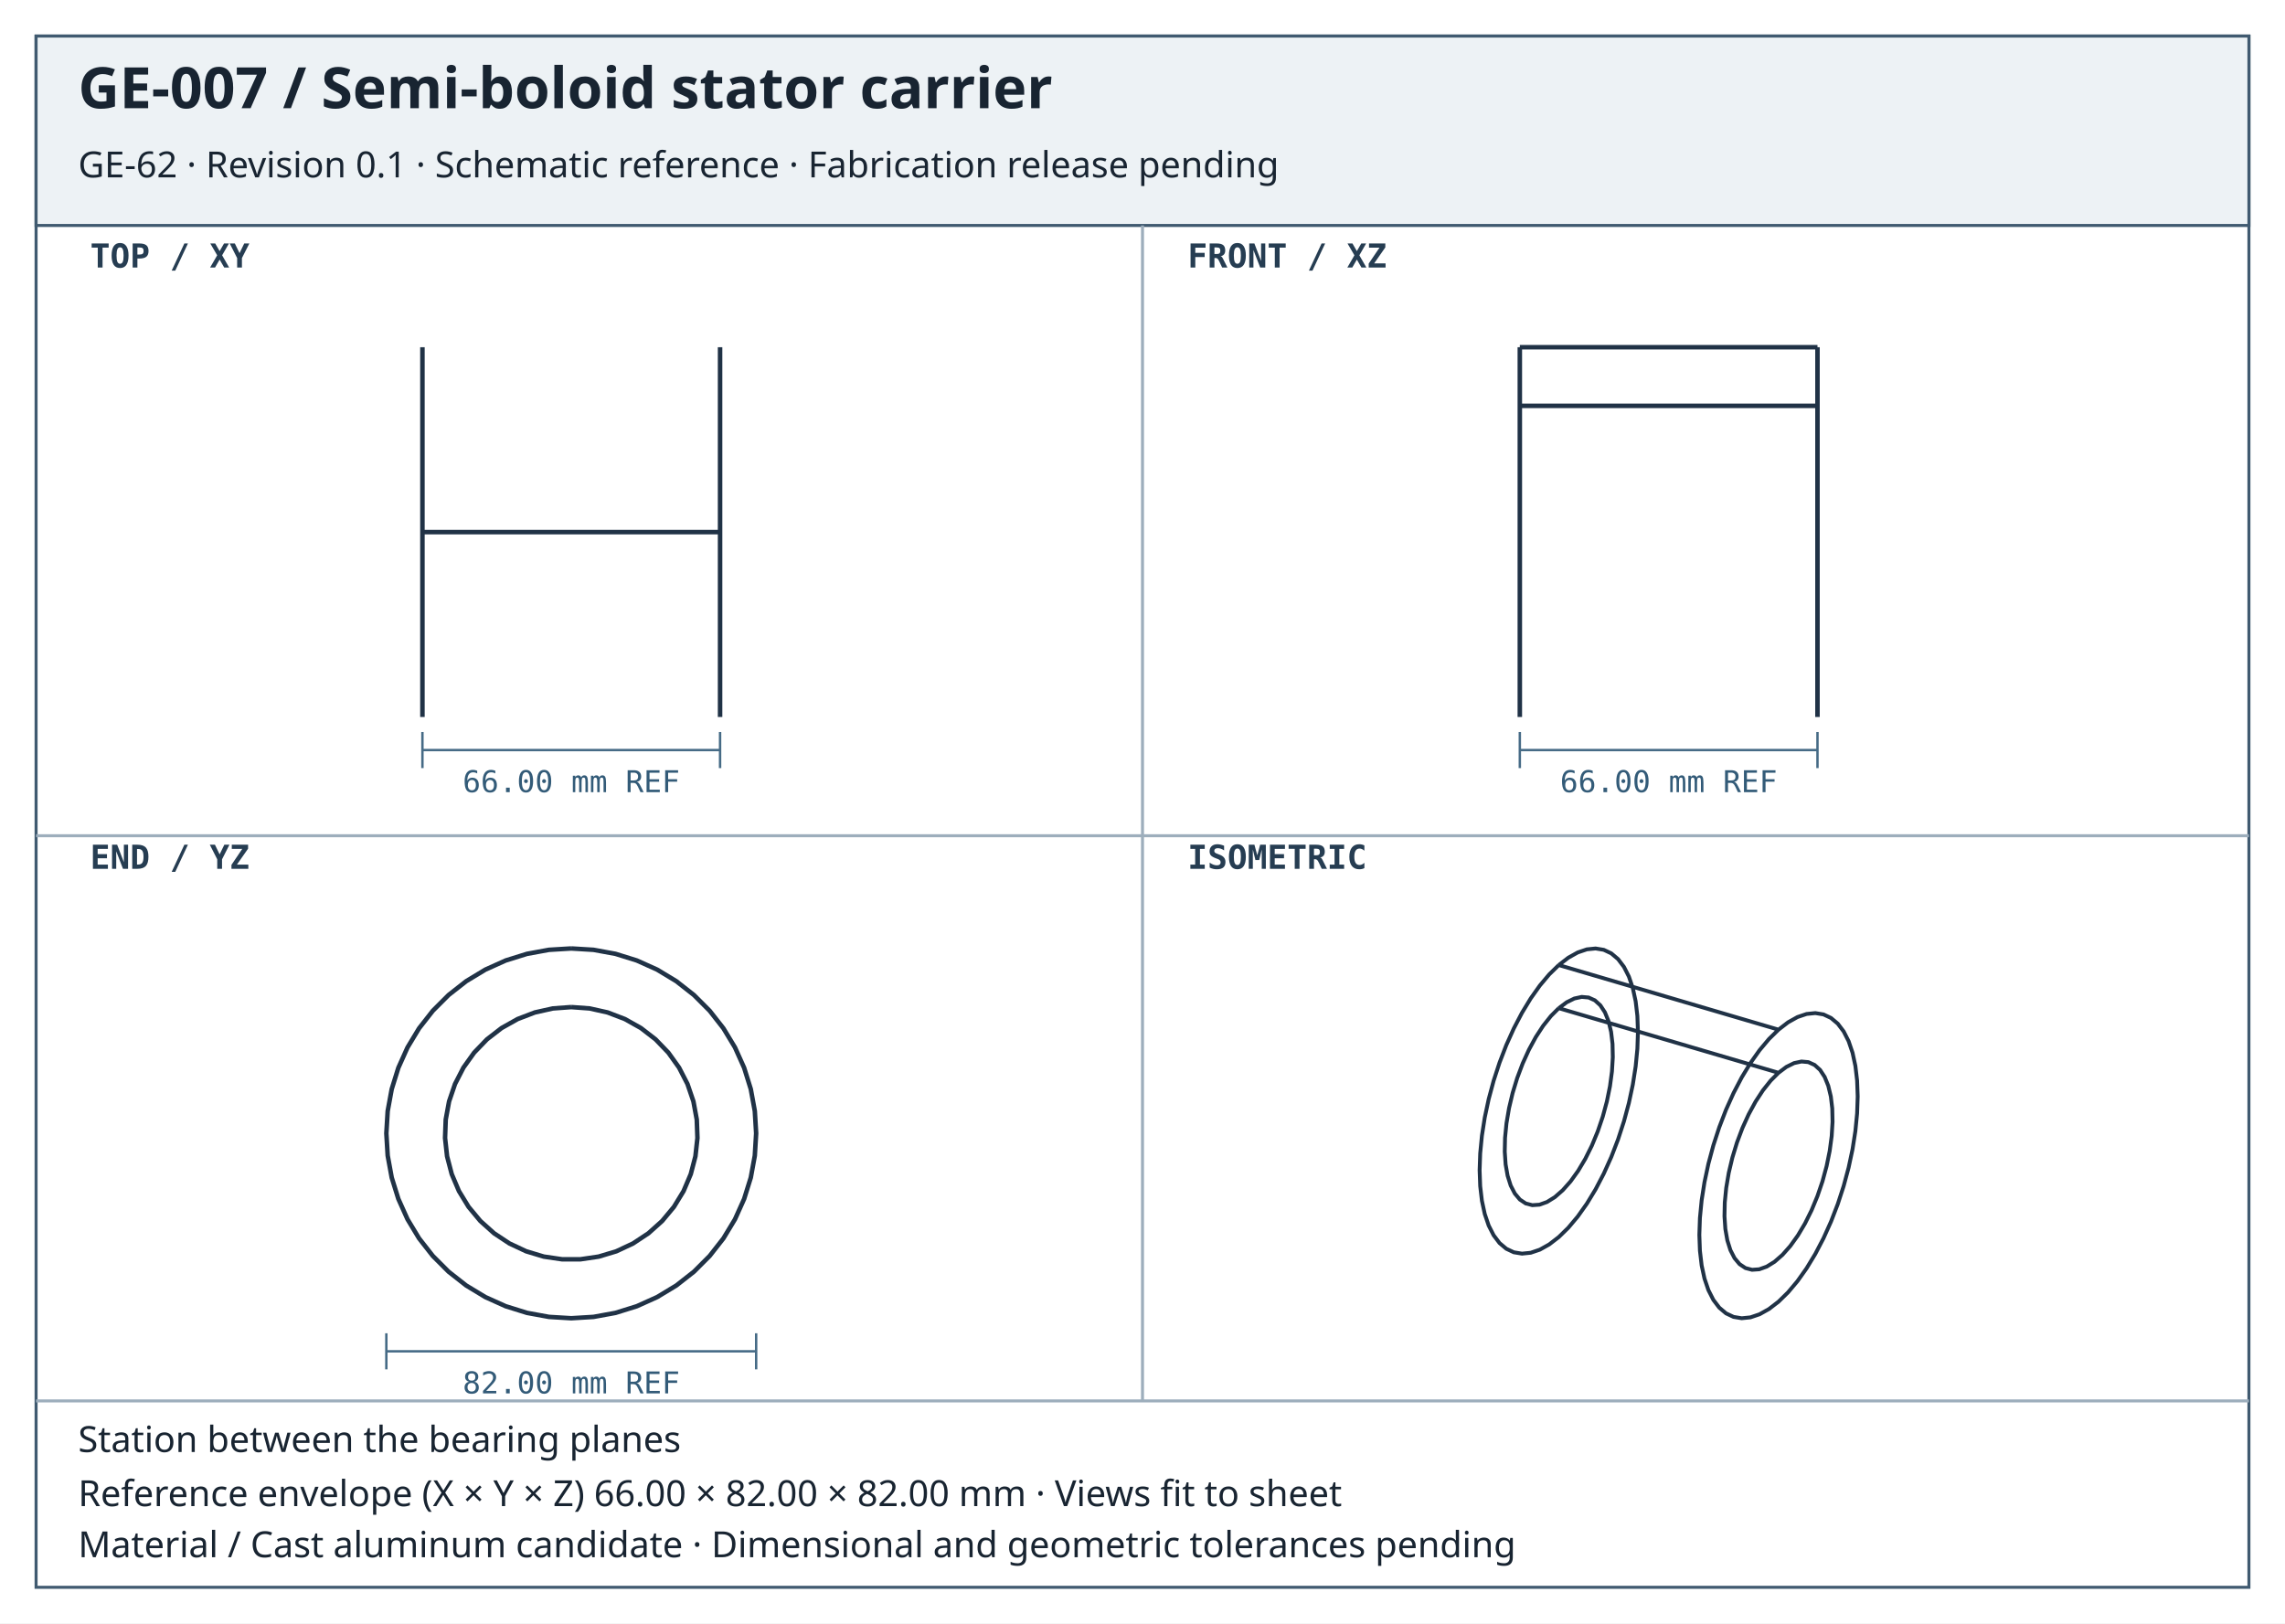
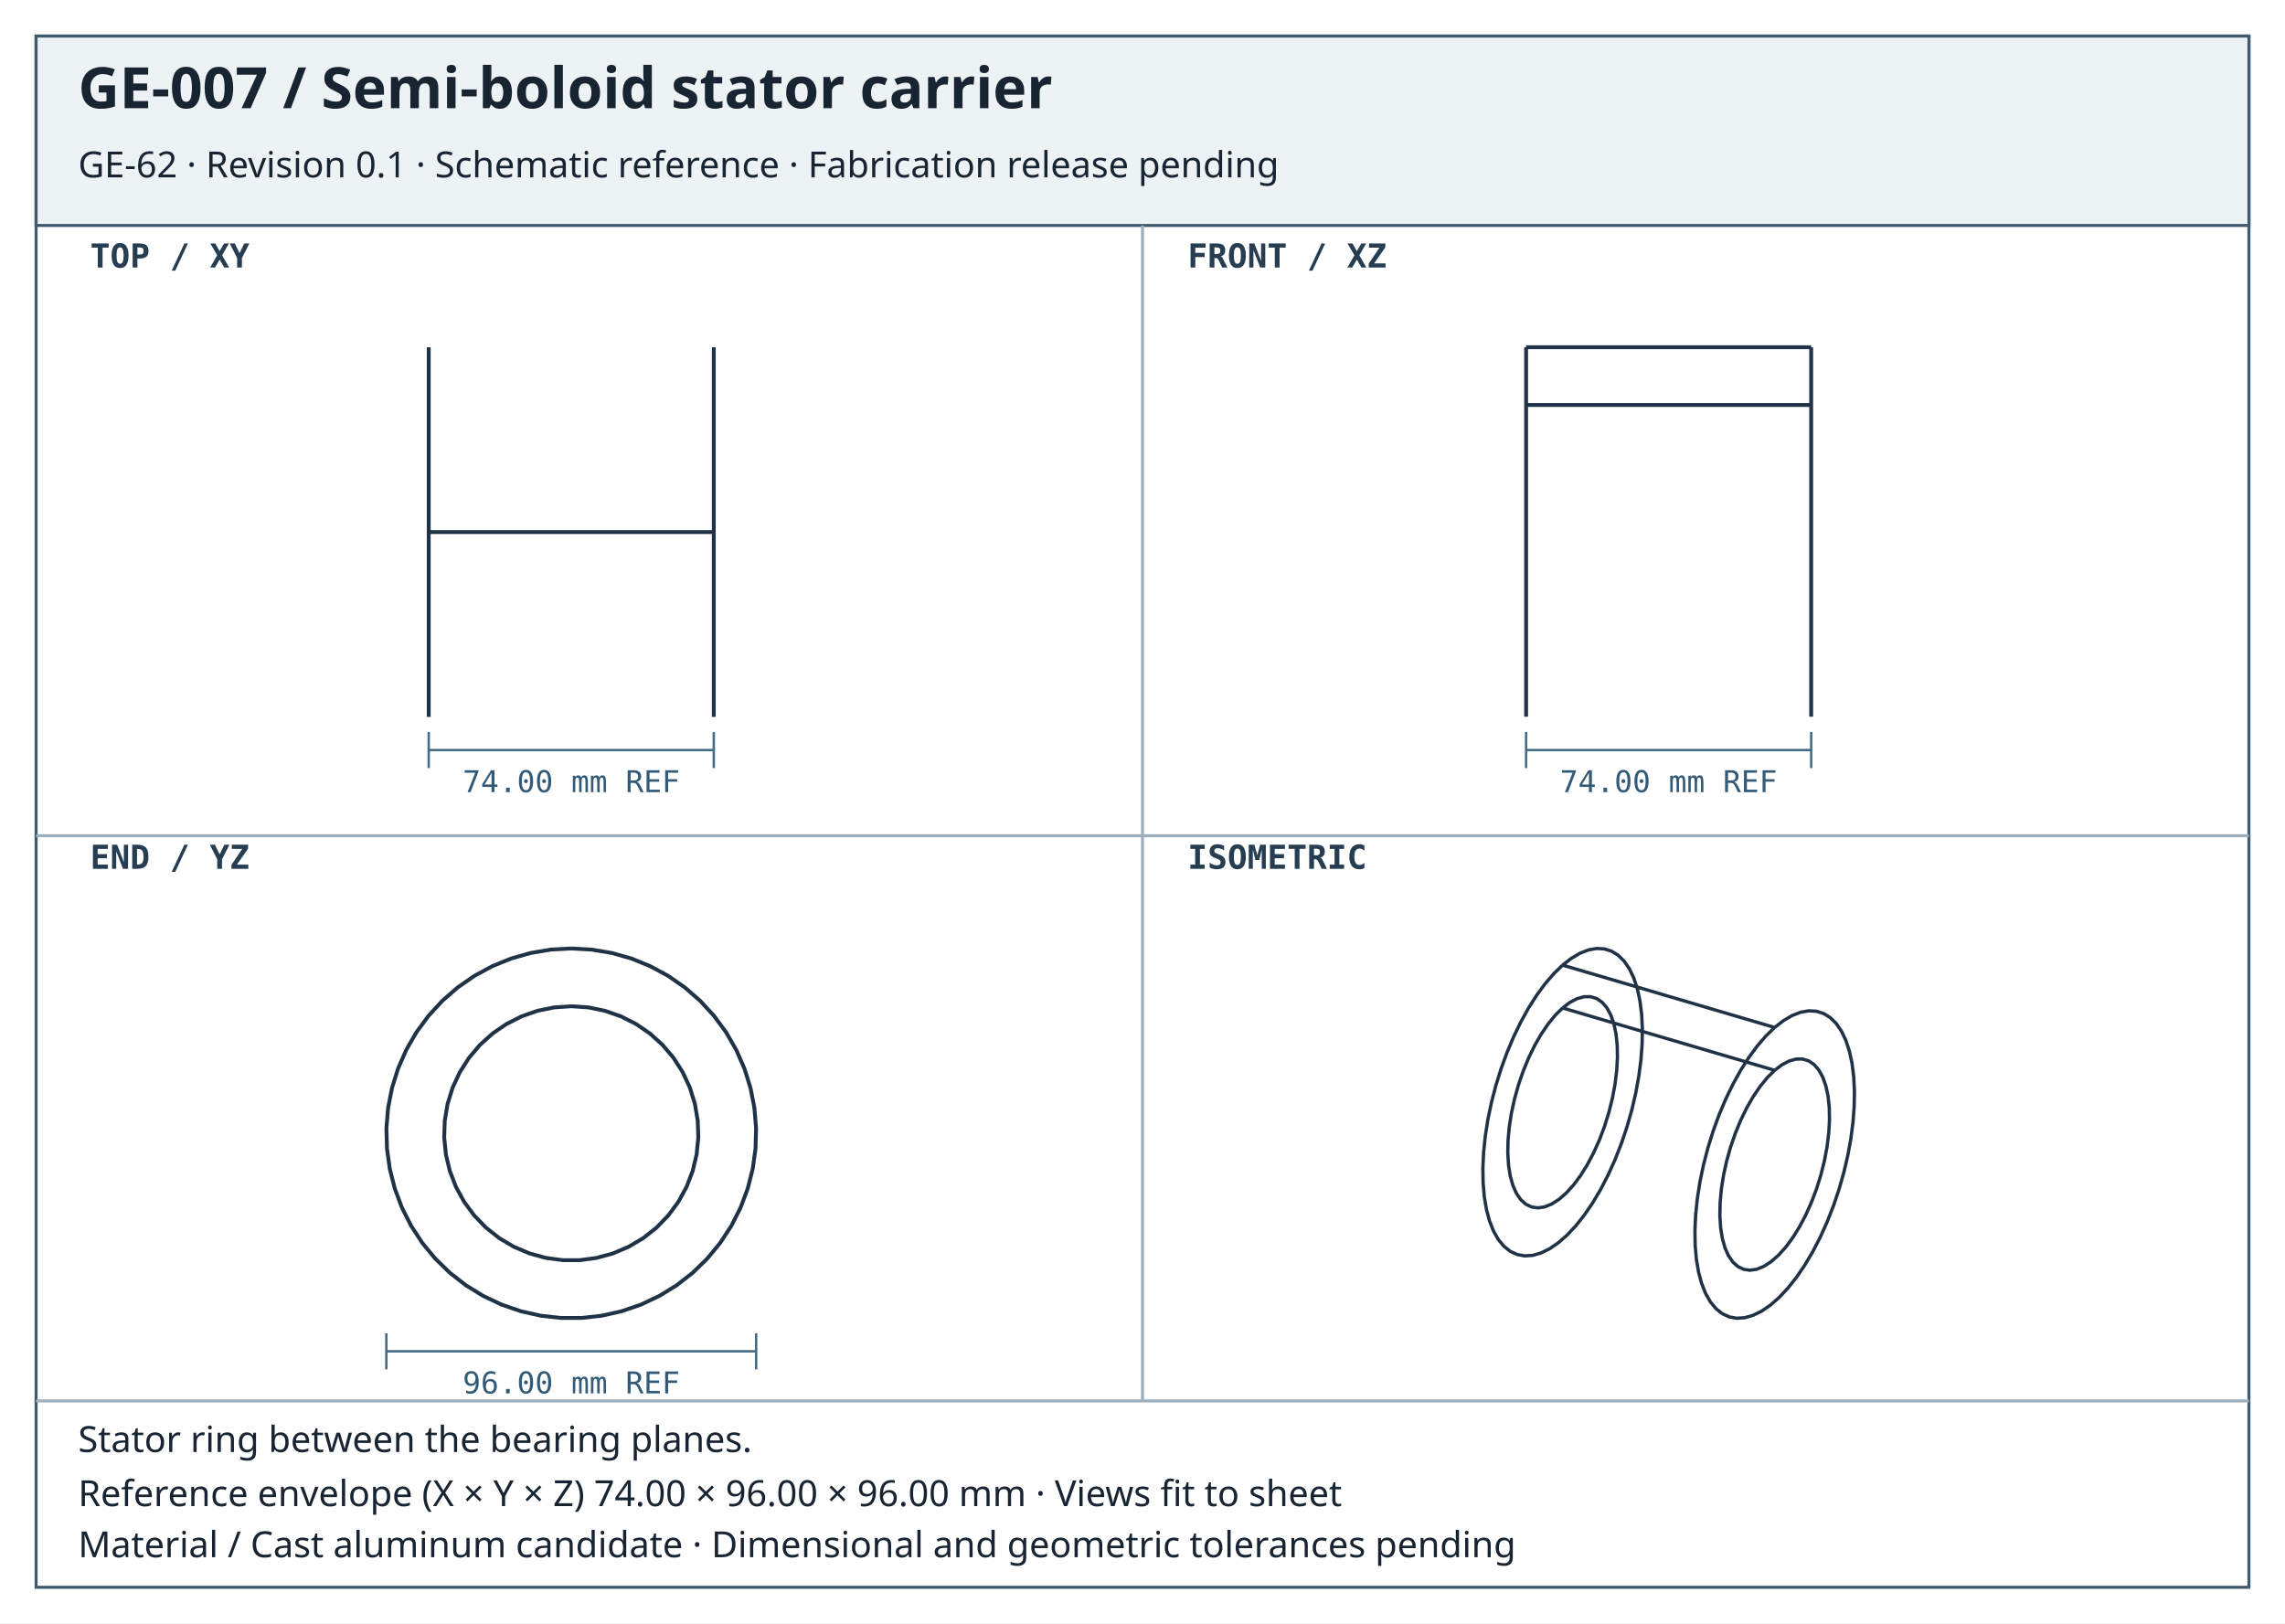
<svg xmlns="http://www.w3.org/2000/svg" viewBox="0 0 760 540">
  <style>
text{fill:#182431;font:12px sans-serif}.label{font:700 11px monospace;fill:#263d52}.value{font:10px monospace;fill:#335b78}.dim{stroke:#466b86;stroke-width:0.8;fill:none}g :is(path,circle,ellipse,line,polyline,polygon){vector-effect:non-scaling-stroke;stroke-width:.65px}
</style>
  <rect width="760" height="540" fill="white" />
  <rect x="12" y="12" width="736" height="516" fill="none" stroke="#405a70" />
  <rect x="12" y="12" width="736" height="63" fill="#edf2f5" stroke="#405a70" />
  <text x="26" y="36" style="font-size:19px;font-weight:bold">GE-007 / Semi-boloid stator carrier</text>
  <text x="26" y="59">GE-62 · Revision 0.1 · Schematic reference · Fabrication release pending</text>
  <path d="M380 75V466 M12 278H748 M12 466H748" fill="none" stroke="#9daebc" />
  <text class="label" x="30" y="89">TOP / XY</text>
-   <g transform="translate(190.0 177.0) scale(1.5)">
-     <path d="M33.000 -0.000 L33.000 4.942 L33.000 9.812 L33.000 14.539 L33.000 19.054 L33.000 23.291 L33.000 27.188 L33.000 30.689 L33.000 33.742 L33.000 36.304 L33.000 38.336 L33.000 39.809 L33.000 40.701 L33.000 41.000 L33.000 40.701 L33.000 39.809 L33.000 38.336 L33.000 36.304 L33.000 33.742 L33.000 30.689 L33.000 27.188 L33.000 23.291 L33.000 19.054 L33.000 14.539 L33.000 9.812 L33.000 4.942 L33.000 0.000 L33.000 -4.942 L33.000 -9.812 L33.000 -14.539 L33.000 -19.054 L33.000 -23.291 L33.000 -27.188 L33.000 -30.689 L33.000 -33.742 L33.000 -36.304 L33.000 -38.336 L33.000 -39.809 L33.000 -40.701 L33.000 -41.000 L33.000 -40.701 L33.000 -39.809 L33.000 -38.336 L33.000 -36.304 L33.000 -33.742 L33.000 -30.689 L33.000 -27.188 L33.000 -23.291 L33.000 -19.054 L33.000 -14.539 L33.000 -9.812 L33.000 -4.942 L33.000 0.000 M-33.000 -0.000 L33.000 -0.000 M-33.000 -0.000 L-33.000 4.942 L-33.000 9.812 L-33.000 14.539 L-33.000 19.054 L-33.000 23.291 L-33.000 27.188 L-33.000 30.689 L-33.000 33.742 L-33.000 36.304 L-33.000 38.336 L-33.000 39.809 L-33.000 40.701 L-33.000 41.000 L-33.000 40.701 L-33.000 39.809 L-33.000 38.336 L-33.000 36.304 L-33.000 33.742 L-33.000 30.689 L-33.000 27.188 L-33.000 23.291 L-33.000 19.054 L-33.000 14.539 L-33.000 9.812 L-33.000 4.942 L-33.000 0.000 L-33.000 -4.942 L-33.000 -9.812 L-33.000 -14.539 L-33.000 -19.054 L-33.000 -23.291 L-33.000 -27.188 L-33.000 -30.689 L-33.000 -33.742 L-33.000 -36.304 L-33.000 -38.336 L-33.000 -39.809 L-33.000 -40.701 L-33.000 -41.000 L-33.000 -40.701 L-33.000 -39.809 L-33.000 -38.336 L-33.000 -36.304 L-33.000 -33.742 L-33.000 -30.689 L-33.000 -27.188 L-33.000 -23.291 L-33.000 -19.054 L-33.000 -14.539 L-33.000 -9.812 L-33.000 -4.942 L-33.000 0.000 M33.000 -0.000 L33.000 4.077 L33.000 8.067 L33.000 11.885 L33.000 15.449 L33.000 18.685 L33.000 21.522 L33.000 23.901 L33.000 25.770 L33.000 27.090 L33.000 27.832 L33.000 27.981 L33.000 27.534 L33.000 26.500 L33.000 24.902 L33.000 22.772 L33.000 20.157 L33.000 17.113 L33.000 13.704 L33.000 10.002 L33.000 6.088 L33.000 2.044 L33.000 -2.044 L33.000 -6.088 L33.000 -10.002 L33.000 -13.704 L33.000 -17.113 L33.000 -20.157 L33.000 -22.772 L33.000 -24.902 L33.000 -26.500 L33.000 -27.534 L33.000 -27.981 L33.000 -27.832 L33.000 -27.090 L33.000 -25.770 L33.000 -23.901 L33.000 -21.522 L33.000 -18.685 L33.000 -15.449 L33.000 -11.885 L33.000 -8.067 L33.000 -4.077 L33.000 -0.000 M-33.000 -0.000 L-33.000 4.077 L-33.000 8.067 L-33.000 11.885 L-33.000 15.449 L-33.000 18.685 L-33.000 21.522 L-33.000 23.901 L-33.000 25.770 L-33.000 27.090 L-33.000 27.832 L-33.000 27.981 L-33.000 27.534 L-33.000 26.500 L-33.000 24.902 L-33.000 22.772 L-33.000 20.157 L-33.000 17.113 L-33.000 13.704 L-33.000 10.002 L-33.000 6.088 L-33.000 2.044 L-33.000 -2.044 L-33.000 -6.088 L-33.000 -10.002 L-33.000 -13.704 L-33.000 -17.113 L-33.000 -20.157 L-33.000 -22.772 L-33.000 -24.902 L-33.000 -26.500 L-33.000 -27.534 L-33.000 -27.981 L-33.000 -27.832 L-33.000 -27.090 L-33.000 -25.770 L-33.000 -23.901 L-33.000 -21.522 L-33.000 -18.685 L-33.000 -15.449 L-33.000 -11.885 L-33.000 -8.067 L-33.000 -4.077 L-33.000 -0.000 M-33.000 -0.000 L33.000 -0.000" stroke="#203246" fill="none" />
+   <g transform="translate(190.0 177.0) scale(1.28125)">
+     <path d="M37.000 -0.000 L37.000 5.280 L37.000 10.497 L37.000 15.586 L37.000 20.485 L37.000 25.136 L37.000 29.482 L37.000 33.470 L37.000 37.052 L37.000 40.184 L37.000 42.828 L37.000 44.953 L37.000 46.531 L37.000 47.545 L37.000 47.982 L37.000 47.836 L37.000 47.110 L37.000 45.811 L37.000 43.957 L37.000 41.569 L37.000 38.677 L37.000 35.315 L37.000 31.524 L37.000 27.351 L37.000 22.845 L37.000 18.063 L37.000 13.061 L37.000 7.901 L37.000 2.644 L37.000 -2.644 L37.000 -7.901 L37.000 -13.061 L37.000 -18.063 L37.000 -22.845 L37.000 -27.351 L37.000 -31.524 L37.000 -35.315 L37.000 -38.677 L37.000 -41.569 L37.000 -43.957 L37.000 -45.811 L37.000 -47.110 L37.000 -47.836 L37.000 -47.982 L37.000 -47.545 L37.000 -46.531 L37.000 -44.953 L37.000 -42.828 L37.000 -40.184 L37.000 -37.052 L37.000 -33.470 L37.000 -29.482 L37.000 -25.136 L37.000 -20.485 L37.000 -15.586 L37.000 -10.497 L37.000 -5.280 L37.000 -0.000 M-37.000 -0.000 L37.000 -0.000 M-37.000 -0.000 L-37.000 5.280 L-37.000 10.497 L-37.000 15.586 L-37.000 20.485 L-37.000 25.136 L-37.000 29.482 L-37.000 33.470 L-37.000 37.052 L-37.000 40.184 L-37.000 42.828 L-37.000 44.953 L-37.000 46.531 L-37.000 47.545 L-37.000 47.982 L-37.000 47.836 L-37.000 47.110 L-37.000 45.811 L-37.000 43.957 L-37.000 41.569 L-37.000 38.677 L-37.000 35.315 L-37.000 31.524 L-37.000 27.351 L-37.000 22.845 L-37.000 18.063 L-37.000 13.061 L-37.000 7.901 L-37.000 2.644 L-37.000 -2.644 L-37.000 -7.901 L-37.000 -13.061 L-37.000 -18.063 L-37.000 -22.845 L-37.000 -27.351 L-37.000 -31.524 L-37.000 -35.315 L-37.000 -38.677 L-37.000 -41.569 L-37.000 -43.957 L-37.000 -45.811 L-37.000 -47.110 L-37.000 -47.836 L-37.000 -47.982 L-37.000 -47.545 L-37.000 -46.531 L-37.000 -44.953 L-37.000 -42.828 L-37.000 -40.184 L-37.000 -37.052 L-37.000 -33.470 L-37.000 -29.482 L-37.000 -25.136 L-37.000 -20.485 L-37.000 -15.586 L-37.000 -10.497 L-37.000 -5.280 L-37.000 -0.000 M37.000 -0.000 L37.000 4.398 L37.000 8.718 L37.000 12.883 L37.000 16.817 L37.000 20.452 L37.000 23.721 L37.000 26.567 L37.000 28.939 L37.000 30.795 L37.000 32.101 L37.000 32.834 L37.000 32.982 L37.000 32.540 L37.000 31.518 L37.000 29.934 L37.000 27.815 L37.000 25.201 L37.000 22.136 L37.000 18.676 L37.000 14.883 L37.000 10.825 L37.000 6.573 L37.000 2.204 L37.000 -2.204 L37.000 -6.573 L37.000 -10.825 L37.000 -14.883 L37.000 -18.676 L37.000 -22.136 L37.000 -25.201 L37.000 -27.815 L37.000 -29.934 L37.000 -31.518 L37.000 -32.540 L37.000 -32.982 L37.000 -32.834 L37.000 -32.101 L37.000 -30.795 L37.000 -28.939 L37.000 -26.567 L37.000 -23.721 L37.000 -20.452 L37.000 -16.817 L37.000 -12.883 L37.000 -8.718 L37.000 -4.398 L37.000 0.000 M-37.000 -0.000 L-37.000 4.398 L-37.000 8.718 L-37.000 12.883 L-37.000 16.817 L-37.000 20.452 L-37.000 23.721 L-37.000 26.567 L-37.000 28.939 L-37.000 30.795 L-37.000 32.101 L-37.000 32.834 L-37.000 32.982 L-37.000 32.540 L-37.000 31.518 L-37.000 29.934 L-37.000 27.815 L-37.000 25.201 L-37.000 22.136 L-37.000 18.676 L-37.000 14.883 L-37.000 10.825 L-37.000 6.573 L-37.000 2.204 L-37.000 -2.204 L-37.000 -6.573 L-37.000 -10.825 L-37.000 -14.883 L-37.000 -18.676 L-37.000 -22.136 L-37.000 -25.201 L-37.000 -27.815 L-37.000 -29.934 L-37.000 -31.518 L-37.000 -32.540 L-37.000 -32.982 L-37.000 -32.834 L-37.000 -32.101 L-37.000 -30.795 L-37.000 -28.939 L-37.000 -26.567 L-37.000 -23.721 L-37.000 -20.452 L-37.000 -16.817 L-37.000 -12.883 L-37.000 -8.718 L-37.000 -4.398 L-37.000 0.000 M-37.000 -0.000 L37.000 -0.000" stroke="#203246" fill="none" />
  </g>
-   <path class="dim" d="M140.5 243.5v12 M239.5 243.5v12 M140.5 249.5H239.5" />
-   <text text-anchor="middle" class="value" x="190" y="263.5">66.00 mm REF</text>
+   <path class="dim" d="M142.594 243.5v12 M237.406 243.5v12 M142.594 249.5H237.406" />
+   <text text-anchor="middle" class="value" x="190" y="263.5">74.00 mm REF</text>
  <text class="label" x="395" y="89">FRONT / XZ</text>
-   <g transform="translate(555.0 177.0) scale(1.5)">
-     <path d="M33.000 -41.000 L33.000 -40.701 L33.000 -39.809 L33.000 -38.336 L33.000 -36.304 L33.000 -33.742 L33.000 -30.689 L33.000 -27.188 L33.000 -23.291 L33.000 -19.054 L33.000 -14.539 L33.000 -9.812 L33.000 -4.942 L33.000 -0.000 L33.000 4.942 L33.000 9.812 L33.000 14.539 L33.000 19.054 L33.000 23.291 L33.000 27.188 L33.000 30.689 L33.000 33.742 L33.000 36.304 L33.000 38.336 L33.000 39.809 L33.000 40.701 L33.000 41.000 L33.000 40.701 L33.000 39.809 L33.000 38.336 L33.000 36.304 L33.000 33.742 L33.000 30.689 L33.000 27.188 L33.000 23.291 L33.000 19.054 L33.000 14.539 L33.000 9.812 L33.000 4.942 L33.000 0.000 L33.000 -4.942 L33.000 -9.812 L33.000 -14.539 L33.000 -19.054 L33.000 -23.291 L33.000 -27.188 L33.000 -30.689 L33.000 -33.742 L33.000 -36.304 L33.000 -38.336 L33.000 -39.809 L33.000 -40.701 L33.000 -41.000 M-33.000 -41.000 L33.000 -41.000 M-33.000 -41.000 L-33.000 -40.701 L-33.000 -39.809 L-33.000 -38.336 L-33.000 -36.304 L-33.000 -33.742 L-33.000 -30.689 L-33.000 -27.188 L-33.000 -23.291 L-33.000 -19.054 L-33.000 -14.539 L-33.000 -9.812 L-33.000 -4.942 L-33.000 -0.000 L-33.000 4.942 L-33.000 9.812 L-33.000 14.539 L-33.000 19.054 L-33.000 23.291 L-33.000 27.188 L-33.000 30.689 L-33.000 33.742 L-33.000 36.304 L-33.000 38.336 L-33.000 39.809 L-33.000 40.701 L-33.000 41.000 L-33.000 40.701 L-33.000 39.809 L-33.000 38.336 L-33.000 36.304 L-33.000 33.742 L-33.000 30.689 L-33.000 27.188 L-33.000 23.291 L-33.000 19.054 L-33.000 14.539 L-33.000 9.812 L-33.000 4.942 L-33.000 0.000 L-33.000 -4.942 L-33.000 -9.812 L-33.000 -14.539 L-33.000 -19.054 L-33.000 -23.291 L-33.000 -27.188 L-33.000 -30.689 L-33.000 -33.742 L-33.000 -36.304 L-33.000 -38.336 L-33.000 -39.809 L-33.000 -40.701 L-33.000 -41.000 M33.000 -28.000 L33.000 -27.702 L33.000 -26.813 L33.000 -25.353 L33.000 -23.352 L33.000 -20.854 L33.000 -17.911 L33.000 -14.586 L33.000 -10.951 L33.000 -7.082 L33.000 -3.062 L33.000 1.023 L33.000 5.086 L33.000 9.041 L33.000 12.803 L33.000 16.292 L33.000 19.434 L33.000 22.162 L33.000 24.417 L33.000 26.152 L33.000 27.330 L33.000 27.925 L33.000 27.925 L33.000 27.330 L33.000 26.152 L33.000 24.417 L33.000 22.162 L33.000 19.434 L33.000 16.292 L33.000 12.803 L33.000 9.041 L33.000 5.086 L33.000 1.023 L33.000 -3.062 L33.000 -7.082 L33.000 -10.951 L33.000 -14.586 L33.000 -17.911 L33.000 -20.854 L33.000 -23.352 L33.000 -25.353 L33.000 -26.813 L33.000 -27.702 L33.000 -28.000 M-33.000 -28.000 L-33.000 -27.702 L-33.000 -26.813 L-33.000 -25.353 L-33.000 -23.352 L-33.000 -20.854 L-33.000 -17.911 L-33.000 -14.586 L-33.000 -10.951 L-33.000 -7.082 L-33.000 -3.062 L-33.000 1.023 L-33.000 5.086 L-33.000 9.041 L-33.000 12.803 L-33.000 16.292 L-33.000 19.434 L-33.000 22.162 L-33.000 24.417 L-33.000 26.152 L-33.000 27.330 L-33.000 27.925 L-33.000 27.925 L-33.000 27.330 L-33.000 26.152 L-33.000 24.417 L-33.000 22.162 L-33.000 19.434 L-33.000 16.292 L-33.000 12.803 L-33.000 9.041 L-33.000 5.086 L-33.000 1.023 L-33.000 -3.062 L-33.000 -7.082 L-33.000 -10.951 L-33.000 -14.586 L-33.000 -17.911 L-33.000 -20.854 L-33.000 -23.352 L-33.000 -25.353 L-33.000 -26.813 L-33.000 -27.702 L-33.000 -28.000 M-33.000 -28.000 L33.000 -28.000" stroke="#203246" fill="none" />
+   <g transform="translate(555.0 177.0) scale(1.28125)">
+     <path d="M37.000 -48.000 L37.000 -47.709 L37.000 -46.838 L37.000 -45.399 L37.000 -43.409 L37.000 -40.892 L37.000 -37.879 L37.000 -34.406 L37.000 -30.515 L37.000 -26.254 L37.000 -21.674 L37.000 -16.831 L37.000 -11.783 L37.000 -6.593 L37.000 -1.323 L37.000 3.964 L37.000 9.202 L37.000 14.329 L37.000 19.281 L37.000 24.000 L37.000 28.427 L37.000 32.510 L37.000 36.197 L37.000 39.445 L37.000 42.215 L37.000 44.472 L37.000 46.189 L37.000 47.345 L37.000 47.927 L37.000 47.927 L37.000 47.345 L37.000 46.189 L37.000 44.472 L37.000 42.215 L37.000 39.445 L37.000 36.197 L37.000 32.510 L37.000 28.427 L37.000 24.000 L37.000 19.281 L37.000 14.329 L37.000 9.202 L37.000 3.964 L37.000 -1.323 L37.000 -6.593 L37.000 -11.783 L37.000 -16.831 L37.000 -21.674 L37.000 -26.254 L37.000 -30.515 L37.000 -34.406 L37.000 -37.879 L37.000 -40.892 L37.000 -43.409 L37.000 -45.399 L37.000 -46.838 L37.000 -47.709 L37.000 -48.000 M-37.000 -48.000 L37.000 -48.000 M-37.000 -48.000 L-37.000 -47.709 L-37.000 -46.838 L-37.000 -45.399 L-37.000 -43.409 L-37.000 -40.892 L-37.000 -37.879 L-37.000 -34.406 L-37.000 -30.515 L-37.000 -26.254 L-37.000 -21.674 L-37.000 -16.831 L-37.000 -11.783 L-37.000 -6.593 L-37.000 -1.323 L-37.000 3.964 L-37.000 9.202 L-37.000 14.329 L-37.000 19.281 L-37.000 24.000 L-37.000 28.427 L-37.000 32.510 L-37.000 36.197 L-37.000 39.445 L-37.000 42.215 L-37.000 44.472 L-37.000 46.189 L-37.000 47.345 L-37.000 47.927 L-37.000 47.927 L-37.000 47.345 L-37.000 46.189 L-37.000 44.472 L-37.000 42.215 L-37.000 39.445 L-37.000 36.197 L-37.000 32.510 L-37.000 28.427 L-37.000 24.000 L-37.000 19.281 L-37.000 14.329 L-37.000 9.202 L-37.000 3.964 L-37.000 -1.323 L-37.000 -6.593 L-37.000 -11.783 L-37.000 -16.831 L-37.000 -21.674 L-37.000 -26.254 L-37.000 -30.515 L-37.000 -34.406 L-37.000 -37.879 L-37.000 -40.892 L-37.000 -43.409 L-37.000 -45.399 L-37.000 -46.838 L-37.000 -47.709 L-37.000 -48.000 M37.000 -33.000 L37.000 -32.706 L37.000 -31.827 L37.000 -30.381 L37.000 -28.393 L37.000 -25.898 L37.000 -22.941 L37.000 -19.575 L37.000 -15.859 L37.000 -11.860 L37.000 -7.650 L37.000 -3.303 L37.000 1.103 L37.000 5.489 L37.000 9.777 L37.000 13.891 L37.000 17.757 L37.000 21.306 L37.000 24.475 L37.000 27.207 L37.000 29.453 L37.000 31.174 L37.000 32.339 L37.000 32.926 L37.000 32.926 L37.000 32.339 L37.000 31.174 L37.000 29.453 L37.000 27.207 L37.000 24.475 L37.000 21.306 L37.000 17.757 L37.000 13.891 L37.000 9.777 L37.000 5.489 L37.000 1.103 L37.000 -3.303 L37.000 -7.650 L37.000 -11.860 L37.000 -15.859 L37.000 -19.575 L37.000 -22.941 L37.000 -25.898 L37.000 -28.393 L37.000 -30.381 L37.000 -31.827 L37.000 -32.706 L37.000 -33.000 M-37.000 -33.000 L-37.000 -32.706 L-37.000 -31.827 L-37.000 -30.381 L-37.000 -28.393 L-37.000 -25.898 L-37.000 -22.941 L-37.000 -19.575 L-37.000 -15.859 L-37.000 -11.860 L-37.000 -7.650 L-37.000 -3.303 L-37.000 1.103 L-37.000 5.489 L-37.000 9.777 L-37.000 13.891 L-37.000 17.757 L-37.000 21.306 L-37.000 24.475 L-37.000 27.207 L-37.000 29.453 L-37.000 31.174 L-37.000 32.339 L-37.000 32.926 L-37.000 32.926 L-37.000 32.339 L-37.000 31.174 L-37.000 29.453 L-37.000 27.207 L-37.000 24.475 L-37.000 21.306 L-37.000 17.757 L-37.000 13.891 L-37.000 9.777 L-37.000 5.489 L-37.000 1.103 L-37.000 -3.303 L-37.000 -7.650 L-37.000 -11.860 L-37.000 -15.859 L-37.000 -19.575 L-37.000 -22.941 L-37.000 -25.898 L-37.000 -28.393 L-37.000 -30.381 L-37.000 -31.827 L-37.000 -32.706 L-37.000 -33.000 M-37.000 -33.000 L37.000 -33.000" stroke="#203246" fill="none" />
  </g>
-   <path class="dim" d="M505.5 243.5v12 M604.5 243.5v12 M505.5 249.5H604.5" />
-   <text text-anchor="middle" class="value" x="555" y="263.5">66.00 mm REF</text>
+   <path class="dim" d="M507.594 243.5v12 M602.406 243.5v12 M507.594 249.5H602.406" />
+   <text text-anchor="middle" class="value" x="555" y="263.5">74.00 mm REF</text>
  <text class="label" x="30" y="289">END / YZ</text>
-   <g transform="translate(190.0 377.0) scale(1.5)">
-     <path d="M0.000 -41.000 L-4.942 -40.701 L-9.812 -39.809 L-14.539 -38.336 L-19.054 -36.304 L-23.291 -33.742 L-27.188 -30.689 L-30.689 -27.188 L-33.742 -23.291 L-36.304 -19.054 L-38.336 -14.539 L-39.809 -9.812 L-40.701 -4.942 L-41.000 -0.000 L-40.701 4.942 L-39.809 9.812 L-38.336 14.539 L-36.304 19.054 L-33.742 23.291 L-30.689 27.188 L-27.188 30.689 L-23.291 33.742 L-19.054 36.304 L-14.539 38.336 L-9.812 39.809 L-4.942 40.701 L-0.000 41.000 L4.942 40.701 L9.812 39.809 L14.539 38.336 L19.054 36.304 L23.291 33.742 L27.188 30.689 L30.689 27.188 L33.742 23.291 L36.304 19.054 L38.336 14.539 L39.809 9.812 L40.701 4.942 L41.000 0.000 L40.701 -4.942 L39.809 -9.812 L38.336 -14.539 L36.304 -19.054 L33.742 -23.291 L30.689 -27.188 L27.188 -30.689 L23.291 -33.742 L19.054 -36.304 L14.539 -38.336 L9.812 -39.809 L4.942 -40.701 L-0.000 -41.000 M0.000 -41.000 L0.000 -41.000 M0.000 -41.000 L-4.942 -40.701 L-9.812 -39.809 L-14.539 -38.336 L-19.054 -36.304 L-23.291 -33.742 L-27.188 -30.689 L-30.689 -27.188 L-33.742 -23.291 L-36.304 -19.054 L-38.336 -14.539 L-39.809 -9.812 L-40.701 -4.942 L-41.000 -0.000 L-40.701 4.942 L-39.809 9.812 L-38.336 14.539 L-36.304 19.054 L-33.742 23.291 L-30.689 27.188 L-27.188 30.689 L-23.291 33.742 L-19.054 36.304 L-14.539 38.336 L-9.812 39.809 L-4.942 40.701 L-0.000 41.000 L4.942 40.701 L9.812 39.809 L14.539 38.336 L19.054 36.304 L23.291 33.742 L27.188 30.689 L30.689 27.188 L33.742 23.291 L36.304 19.054 L38.336 14.539 L39.809 9.812 L40.701 4.942 L41.000 0.000 L40.701 -4.942 L39.809 -9.812 L38.336 -14.539 L36.304 -19.054 L33.742 -23.291 L30.689 -27.188 L27.188 -30.689 L23.291 -33.742 L19.054 -36.304 L14.539 -38.336 L9.812 -39.809 L4.942 -40.701 L-0.000 -41.000 M0.000 -28.000 L-4.077 -27.702 L-8.067 -26.813 L-11.885 -25.353 L-15.449 -23.352 L-18.685 -20.854 L-21.522 -17.911 L-23.901 -14.586 L-25.770 -10.951 L-27.090 -7.082 L-27.832 -3.062 L-27.981 1.023 L-27.534 5.086 L-26.500 9.041 L-24.902 12.803 L-22.772 16.292 L-20.157 19.434 L-17.113 22.162 L-13.704 24.417 L-10.002 26.152 L-6.088 27.330 L-2.044 27.925 L2.044 27.925 L6.088 27.330 L10.002 26.152 L13.704 24.417 L17.113 22.162 L20.157 19.434 L22.772 16.292 L24.902 12.803 L26.500 9.041 L27.534 5.086 L27.981 1.023 L27.832 -3.062 L27.090 -7.082 L25.770 -10.951 L23.901 -14.586 L21.522 -17.911 L18.685 -20.854 L15.449 -23.352 L11.885 -25.353 L8.067 -26.813 L4.077 -27.702 L0.000 -28.000 M0.000 -28.000 L-4.077 -27.702 L-8.067 -26.813 L-11.885 -25.353 L-15.449 -23.352 L-18.685 -20.854 L-21.522 -17.911 L-23.901 -14.586 L-25.770 -10.951 L-27.090 -7.082 L-27.832 -3.062 L-27.981 1.023 L-27.534 5.086 L-26.500 9.041 L-24.902 12.803 L-22.772 16.292 L-20.157 19.434 L-17.113 22.162 L-13.704 24.417 L-10.002 26.152 L-6.088 27.330 L-2.044 27.925 L2.044 27.925 L6.088 27.330 L10.002 26.152 L13.704 24.417 L17.113 22.162 L20.157 19.434 L22.772 16.292 L24.902 12.803 L26.500 9.041 L27.534 5.086 L27.981 1.023 L27.832 -3.062 L27.090 -7.082 L25.770 -10.951 L23.901 -14.586 L21.522 -17.911 L18.685 -20.854 L15.449 -23.352 L11.885 -25.353 L8.067 -26.813 L4.077 -27.702 L0.000 -28.000 M0.000 -28.000 L0.000 -28.000" stroke="#203246" fill="none" />
+   <g transform="translate(190.0 377.0) scale(1.28125)">
+     <path d="M0.000 -48.000 L-5.280 -47.709 L-10.497 -46.838 L-15.586 -45.399 L-20.485 -43.409 L-25.136 -40.892 L-29.482 -37.879 L-33.470 -34.406 L-37.052 -30.515 L-40.184 -26.254 L-42.828 -21.674 L-44.953 -16.831 L-46.531 -11.783 L-47.545 -6.593 L-47.982 -1.323 L-47.836 3.964 L-47.110 9.202 L-45.811 14.329 L-43.957 19.281 L-41.569 24.000 L-38.677 28.427 L-35.315 32.510 L-31.524 36.197 L-27.351 39.445 L-22.845 42.215 L-18.063 44.472 L-13.061 46.189 L-7.901 47.345 L-2.644 47.927 L2.644 47.927 L7.901 47.345 L13.061 46.189 L18.063 44.472 L22.845 42.215 L27.351 39.445 L31.524 36.197 L35.315 32.510 L38.677 28.427 L41.569 24.000 L43.957 19.281 L45.811 14.329 L47.110 9.202 L47.836 3.964 L47.982 -1.323 L47.545 -6.593 L46.531 -11.783 L44.953 -16.831 L42.828 -21.674 L40.184 -26.254 L37.052 -30.515 L33.470 -34.406 L29.482 -37.879 L25.136 -40.892 L20.485 -43.409 L15.586 -45.399 L10.497 -46.838 L5.280 -47.709 L0.000 -48.000 M0.000 -48.000 L0.000 -48.000 M0.000 -48.000 L-5.280 -47.709 L-10.497 -46.838 L-15.586 -45.399 L-20.485 -43.409 L-25.136 -40.892 L-29.482 -37.879 L-33.470 -34.406 L-37.052 -30.515 L-40.184 -26.254 L-42.828 -21.674 L-44.953 -16.831 L-46.531 -11.783 L-47.545 -6.593 L-47.982 -1.323 L-47.836 3.964 L-47.110 9.202 L-45.811 14.329 L-43.957 19.281 L-41.569 24.000 L-38.677 28.427 L-35.315 32.510 L-31.524 36.197 L-27.351 39.445 L-22.845 42.215 L-18.063 44.472 L-13.061 46.189 L-7.901 47.345 L-2.644 47.927 L2.644 47.927 L7.901 47.345 L13.061 46.189 L18.063 44.472 L22.845 42.215 L27.351 39.445 L31.524 36.197 L35.315 32.510 L38.677 28.427 L41.569 24.000 L43.957 19.281 L45.811 14.329 L47.110 9.202 L47.836 3.964 L47.982 -1.323 L47.545 -6.593 L46.531 -11.783 L44.953 -16.831 L42.828 -21.674 L40.184 -26.254 L37.052 -30.515 L33.470 -34.406 L29.482 -37.879 L25.136 -40.892 L20.485 -43.409 L15.586 -45.399 L10.497 -46.838 L5.280 -47.709 L0.000 -48.000 M0.000 -33.000 L-4.398 -32.706 L-8.718 -31.827 L-12.883 -30.381 L-16.817 -28.393 L-20.452 -25.898 L-23.721 -22.941 L-26.567 -19.575 L-28.939 -15.859 L-30.795 -11.860 L-32.101 -7.650 L-32.834 -3.303 L-32.982 1.103 L-32.540 5.489 L-31.518 9.777 L-29.934 13.891 L-27.815 17.757 L-25.201 21.306 L-22.136 24.475 L-18.676 27.207 L-14.883 29.453 L-10.825 31.174 L-6.573 32.339 L-2.204 32.926 L2.204 32.926 L6.573 32.339 L10.825 31.174 L14.883 29.453 L18.676 27.207 L22.136 24.475 L25.201 21.306 L27.815 17.757 L29.934 13.891 L31.518 9.777 L32.540 5.489 L32.982 1.103 L32.834 -3.303 L32.101 -7.650 L30.795 -11.860 L28.939 -15.859 L26.567 -19.575 L23.721 -22.941 L20.452 -25.898 L16.817 -28.393 L12.883 -30.381 L8.718 -31.827 L4.398 -32.706 L-0.000 -33.000 M0.000 -33.000 L-4.398 -32.706 L-8.718 -31.827 L-12.883 -30.381 L-16.817 -28.393 L-20.452 -25.898 L-23.721 -22.941 L-26.567 -19.575 L-28.939 -15.859 L-30.795 -11.860 L-32.101 -7.650 L-32.834 -3.303 L-32.982 1.103 L-32.540 5.489 L-31.518 9.777 L-29.934 13.891 L-27.815 17.757 L-25.201 21.306 L-22.136 24.475 L-18.676 27.207 L-14.883 29.453 L-10.825 31.174 L-6.573 32.339 L-2.204 32.926 L2.204 32.926 L6.573 32.339 L10.825 31.174 L14.883 29.453 L18.676 27.207 L22.136 24.475 L25.201 21.306 L27.815 17.757 L29.934 13.891 L31.518 9.777 L32.540 5.489 L32.982 1.103 L32.834 -3.303 L32.101 -7.650 L30.795 -11.860 L28.939 -15.859 L26.567 -19.575 L23.721 -22.941 L20.452 -25.898 L16.817 -28.393 L12.883 -30.381 L8.718 -31.827 L4.398 -32.706 L-0.000 -33.000 M0.000 -33.000 L0.000 -33.000" stroke="#203246" fill="none" />
  </g>
  <path class="dim" d="M128.5 443.5v12 M251.5 443.5v12 M128.5 449.5H251.5" />
-   <text text-anchor="middle" class="value" x="190" y="463.5">82.00 mm REF</text>
+   <text text-anchor="middle" class="value" x="190" y="463.5">96.00 mm REF</text>
  <text class="label" x="395" y="289">ISOMETRIC</text>
-   <g transform="translate(555.0 377.0) scale(1.280114)">
-     <path d="M28.546 -26.945 L26.067 -24.520 L23.623 -21.615 L21.252 -18.272 L18.986 -14.541 L16.861 -10.475 L14.905 -6.133 L13.149 -1.580 L11.617 3.118 L10.332 7.893 L9.312 12.676 L8.573 17.396 L8.126 21.985 L7.976 26.376 L8.126 30.505 L8.573 34.311 L9.312 37.739 L10.332 40.740 L11.617 43.268 L13.149 45.288 L14.905 46.771 L16.861 47.693 L18.986 48.043 L21.252 47.814 L23.623 47.010 L26.067 45.644 L28.546 43.734 L31.026 41.309 L33.469 38.404 L35.840 35.061 L38.106 31.329 L40.231 27.263 L42.187 22.922 L43.943 18.369 L45.475 13.671 L46.760 8.895 L47.780 4.113 L48.519 -0.608 L48.966 -5.197 L49.116 -9.587 L48.966 -13.716 L48.519 -17.522 L47.780 -20.950 L46.760 -23.951 L45.475 -26.479 L43.943 -28.500 L42.187 -29.982 L40.231 -30.904 L38.106 -31.254 L35.840 -31.025 L33.469 -30.222 L31.026 -28.855 L28.546 -26.945 M-28.546 -43.734 L28.546 -26.945 M-28.546 -43.734 L-31.026 -41.309 L-33.469 -38.404 L-35.840 -35.061 L-38.106 -31.329 L-40.231 -27.263 L-42.187 -22.922 L-43.943 -18.369 L-45.475 -13.671 L-46.760 -8.895 L-47.780 -4.113 L-48.519 0.608 L-48.966 5.197 L-49.116 9.587 L-48.966 13.716 L-48.519 17.522 L-47.780 20.950 L-46.760 23.951 L-45.475 26.479 L-43.943 28.500 L-42.187 29.982 L-40.231 30.904 L-38.106 31.254 L-35.840 31.025 L-33.469 30.222 L-31.026 28.855 L-28.546 26.945 L-26.067 24.520 L-23.623 21.615 L-21.252 18.272 L-18.986 14.541 L-16.861 10.475 L-14.905 6.133 L-13.149 1.580 L-11.617 -3.118 L-10.332 -7.893 L-9.312 -12.676 L-8.573 -17.396 L-8.126 -21.985 L-7.976 -26.376 L-8.126 -30.505 L-8.573 -34.311 L-9.312 -37.739 L-10.332 -40.740 L-11.617 -43.268 L-13.149 -45.288 L-14.905 -46.771 L-16.861 -47.693 L-18.986 -48.043 L-21.252 -47.814 L-23.623 -47.010 L-26.067 -45.644 L-28.546 -43.734 M28.546 -15.740 L26.501 -13.695 L24.499 -11.179 L22.583 -8.246 L20.795 -4.958 L19.171 -1.385 L17.748 2.396 L16.555 6.304 L15.617 10.257 L14.955 14.171 L14.582 17.961 L14.507 21.548 L14.732 24.854 L15.250 27.809 L16.052 30.351 L17.121 32.425 L18.433 33.986 L19.960 35.002 L21.671 35.451 L23.528 35.323 L25.492 34.621 L27.521 33.361 L29.571 31.568 L31.601 29.281 L33.564 26.549 L35.421 23.431 L37.132 19.991 L38.659 16.305 L39.971 12.450 L41.040 8.508 L41.842 4.564 L42.360 0.702 L42.585 -2.996 L42.510 -6.452 L42.137 -9.591 L41.475 -12.347 L40.537 -14.660 L39.344 -16.483 L37.921 -17.775 L36.297 -18.509 L34.509 -18.670 L32.593 -18.255 L30.591 -17.271 L28.546 -15.740 M-28.546 -32.529 L-30.591 -30.484 L-32.593 -27.968 L-34.509 -25.034 L-36.297 -21.747 L-37.921 -18.174 L-39.344 -14.393 L-40.537 -10.485 L-41.475 -6.531 L-42.137 -2.618 L-42.510 1.173 L-42.585 4.759 L-42.360 8.065 L-41.842 11.021 L-41.040 13.562 L-39.971 15.636 L-38.659 17.197 L-37.132 18.213 L-35.421 18.662 L-33.564 18.534 L-31.601 17.833 L-29.571 16.572 L-27.521 14.779 L-25.492 12.492 L-23.528 9.761 L-21.671 6.642 L-19.960 3.202 L-18.433 -0.484 L-17.121 -4.339 L-16.052 -8.281 L-15.250 -12.224 L-14.732 -16.087 L-14.507 -19.785 L-14.582 -23.241 L-14.955 -26.380 L-15.617 -29.136 L-16.555 -31.449 L-17.748 -33.272 L-19.171 -34.564 L-20.795 -35.298 L-22.583 -35.459 L-24.499 -35.043 L-26.501 -34.060 L-28.546 -32.529 M-28.546 -32.529 L28.546 -15.740" stroke="#203246" fill="none" />
+   <g transform="translate(555.0 376.9969) scale(1.101849)">
+     <path d="M32.006 -31.961 L29.357 -29.394 L26.740 -26.356 L24.187 -22.884 L21.728 -19.020 L19.395 -14.810 L17.214 -10.307 L15.214 -5.564 L13.416 -0.640 L11.845 4.407 L10.518 9.514 L9.453 14.620 L8.661 19.663 L8.152 24.582 L7.933 29.316 L8.006 33.808 L8.370 38.005 L9.022 41.854 L9.952 45.310 L11.150 48.330 L12.601 50.877 L14.288 52.922 L16.190 54.438 L18.284 55.407 L20.544 55.818 L22.944 55.666 L25.453 54.952 L28.042 53.686 L30.680 51.882 L33.333 49.563 L35.970 46.756 L38.559 43.496 L41.069 39.822 L43.468 35.779 L45.729 31.416 L47.822 26.786 L49.724 21.945 L51.411 16.952 L52.862 11.867 L54.060 6.753 L54.991 1.670 L55.642 -3.318 L56.006 -8.151 L56.079 -12.772 L55.860 -17.123 L55.352 -21.152 L54.560 -24.810 L53.494 -28.053 L52.167 -30.841 L50.596 -33.140 L48.799 -34.923 L46.798 -36.168 L44.617 -36.859 L42.284 -36.989 L39.826 -36.555 L37.273 -35.563 L34.655 -34.026 L32.006 -31.961 M-32.006 -50.785 L32.006 -31.961 M-32.006 -50.785 L-34.655 -48.218 L-37.273 -45.180 L-39.826 -41.708 L-42.284 -37.844 L-44.617 -33.634 L-46.798 -29.131 L-48.799 -24.388 L-50.596 -19.464 L-52.167 -14.417 L-53.494 -9.310 L-54.560 -4.204 L-55.352 0.839 L-55.860 5.758 L-56.079 10.492 L-56.006 14.985 L-55.642 19.181 L-54.991 23.031 L-54.060 26.486 L-52.862 29.506 L-51.411 32.054 L-49.724 34.098 L-47.822 35.614 L-45.729 36.583 L-43.468 36.994 L-41.069 36.842 L-38.559 36.128 L-35.970 34.862 L-33.333 33.058 L-30.680 30.739 L-28.042 27.932 L-25.453 24.672 L-22.944 20.998 L-20.544 16.955 L-18.284 12.592 L-16.190 7.962 L-14.288 3.121 L-12.601 -1.872 L-11.150 -6.957 L-9.952 -12.071 L-9.022 -17.153 L-8.370 -22.142 L-8.006 -26.975 L-7.933 -31.596 L-8.152 -35.947 L-8.661 -39.976 L-9.453 -43.634 L-10.518 -46.877 L-11.845 -49.665 L-13.416 -51.964 L-15.214 -53.747 L-17.214 -54.991 L-19.395 -55.683 L-21.728 -55.812 L-24.187 -55.379 L-26.740 -54.387 L-29.357 -52.850 L-32.006 -50.785 M32.006 -19.032 L29.799 -16.849 L27.632 -14.198 L25.543 -11.125 L23.569 -7.686 L21.745 -3.941 L20.105 0.042 L18.677 4.191 L17.487 8.434 L16.556 12.695 L15.900 16.897 L15.533 20.965 L15.459 24.827 L15.680 28.415 L16.193 31.663 L16.988 34.513 L18.051 36.916 L19.363 38.829 L20.900 40.216 L22.636 41.053 L24.539 41.326 L26.575 41.030 L28.708 40.169 L30.900 38.759 L33.112 36.826 L35.304 34.403 L37.437 31.535 L39.473 28.271 L41.376 24.671 L43.112 20.799 L44.650 16.724 L45.962 12.518 L47.025 8.257 L47.819 4.016 L48.332 -0.129 L48.554 -4.103 L48.480 -7.836 L48.112 -11.261 L47.457 -14.317 L46.526 -16.950 L45.335 -19.112 L43.907 -20.766 L42.267 -21.881 L40.444 -22.437 L38.470 -22.425 L36.380 -21.845 L34.213 -20.707 L32.006 -19.032 M-32.006 -37.856 L-34.213 -35.673 L-36.380 -33.022 L-38.470 -29.949 L-40.444 -26.509 L-42.267 -22.765 L-43.907 -18.782 L-45.335 -14.632 L-46.526 -10.389 L-47.457 -6.129 L-48.112 -1.927 L-48.480 2.141 L-48.554 6.004 L-48.332 9.591 L-47.819 12.839 L-47.025 15.690 L-45.962 18.093 L-44.650 20.005 L-43.112 21.392 L-41.376 22.230 L-39.473 22.502 L-37.437 22.206 L-35.304 21.345 L-33.112 19.935 L-30.900 18.002 L-28.708 15.579 L-26.575 12.711 L-24.539 9.447 L-22.636 5.847 L-20.900 1.975 L-19.363 -2.100 L-18.051 -6.306 L-16.988 -10.567 L-16.193 -14.808 L-15.680 -18.952 L-15.459 -22.927 L-15.533 -26.660 L-15.900 -30.085 L-16.556 -33.141 L-17.487 -35.774 L-18.677 -37.936 L-20.105 -39.590 L-21.745 -40.705 L-23.569 -41.261 L-25.543 -41.249 L-27.632 -40.669 L-29.799 -39.531 L-32.006 -37.856 M-32.006 -37.856 L32.006 -19.032" stroke="#203246" fill="none" />
  </g>
-   <text x="26" y="483">Station between the bearing planes</text>
-   <text x="26" y="501">Reference envelope (X × Y × Z) 66.00 × 82.00 × 82.00 mm · Views fit to sheet</text>
+   <text x="26" y="483">Stator ring between the bearing planes.</text>
+   <text x="26" y="501">Reference envelope (X × Y × Z) 74.00 × 96.00 × 96.00 mm · Views fit to sheet</text>
  <text x="26" y="518">Material / Cast aluminum candidate · Dimensional and geometric tolerances pending</text>
</svg>
